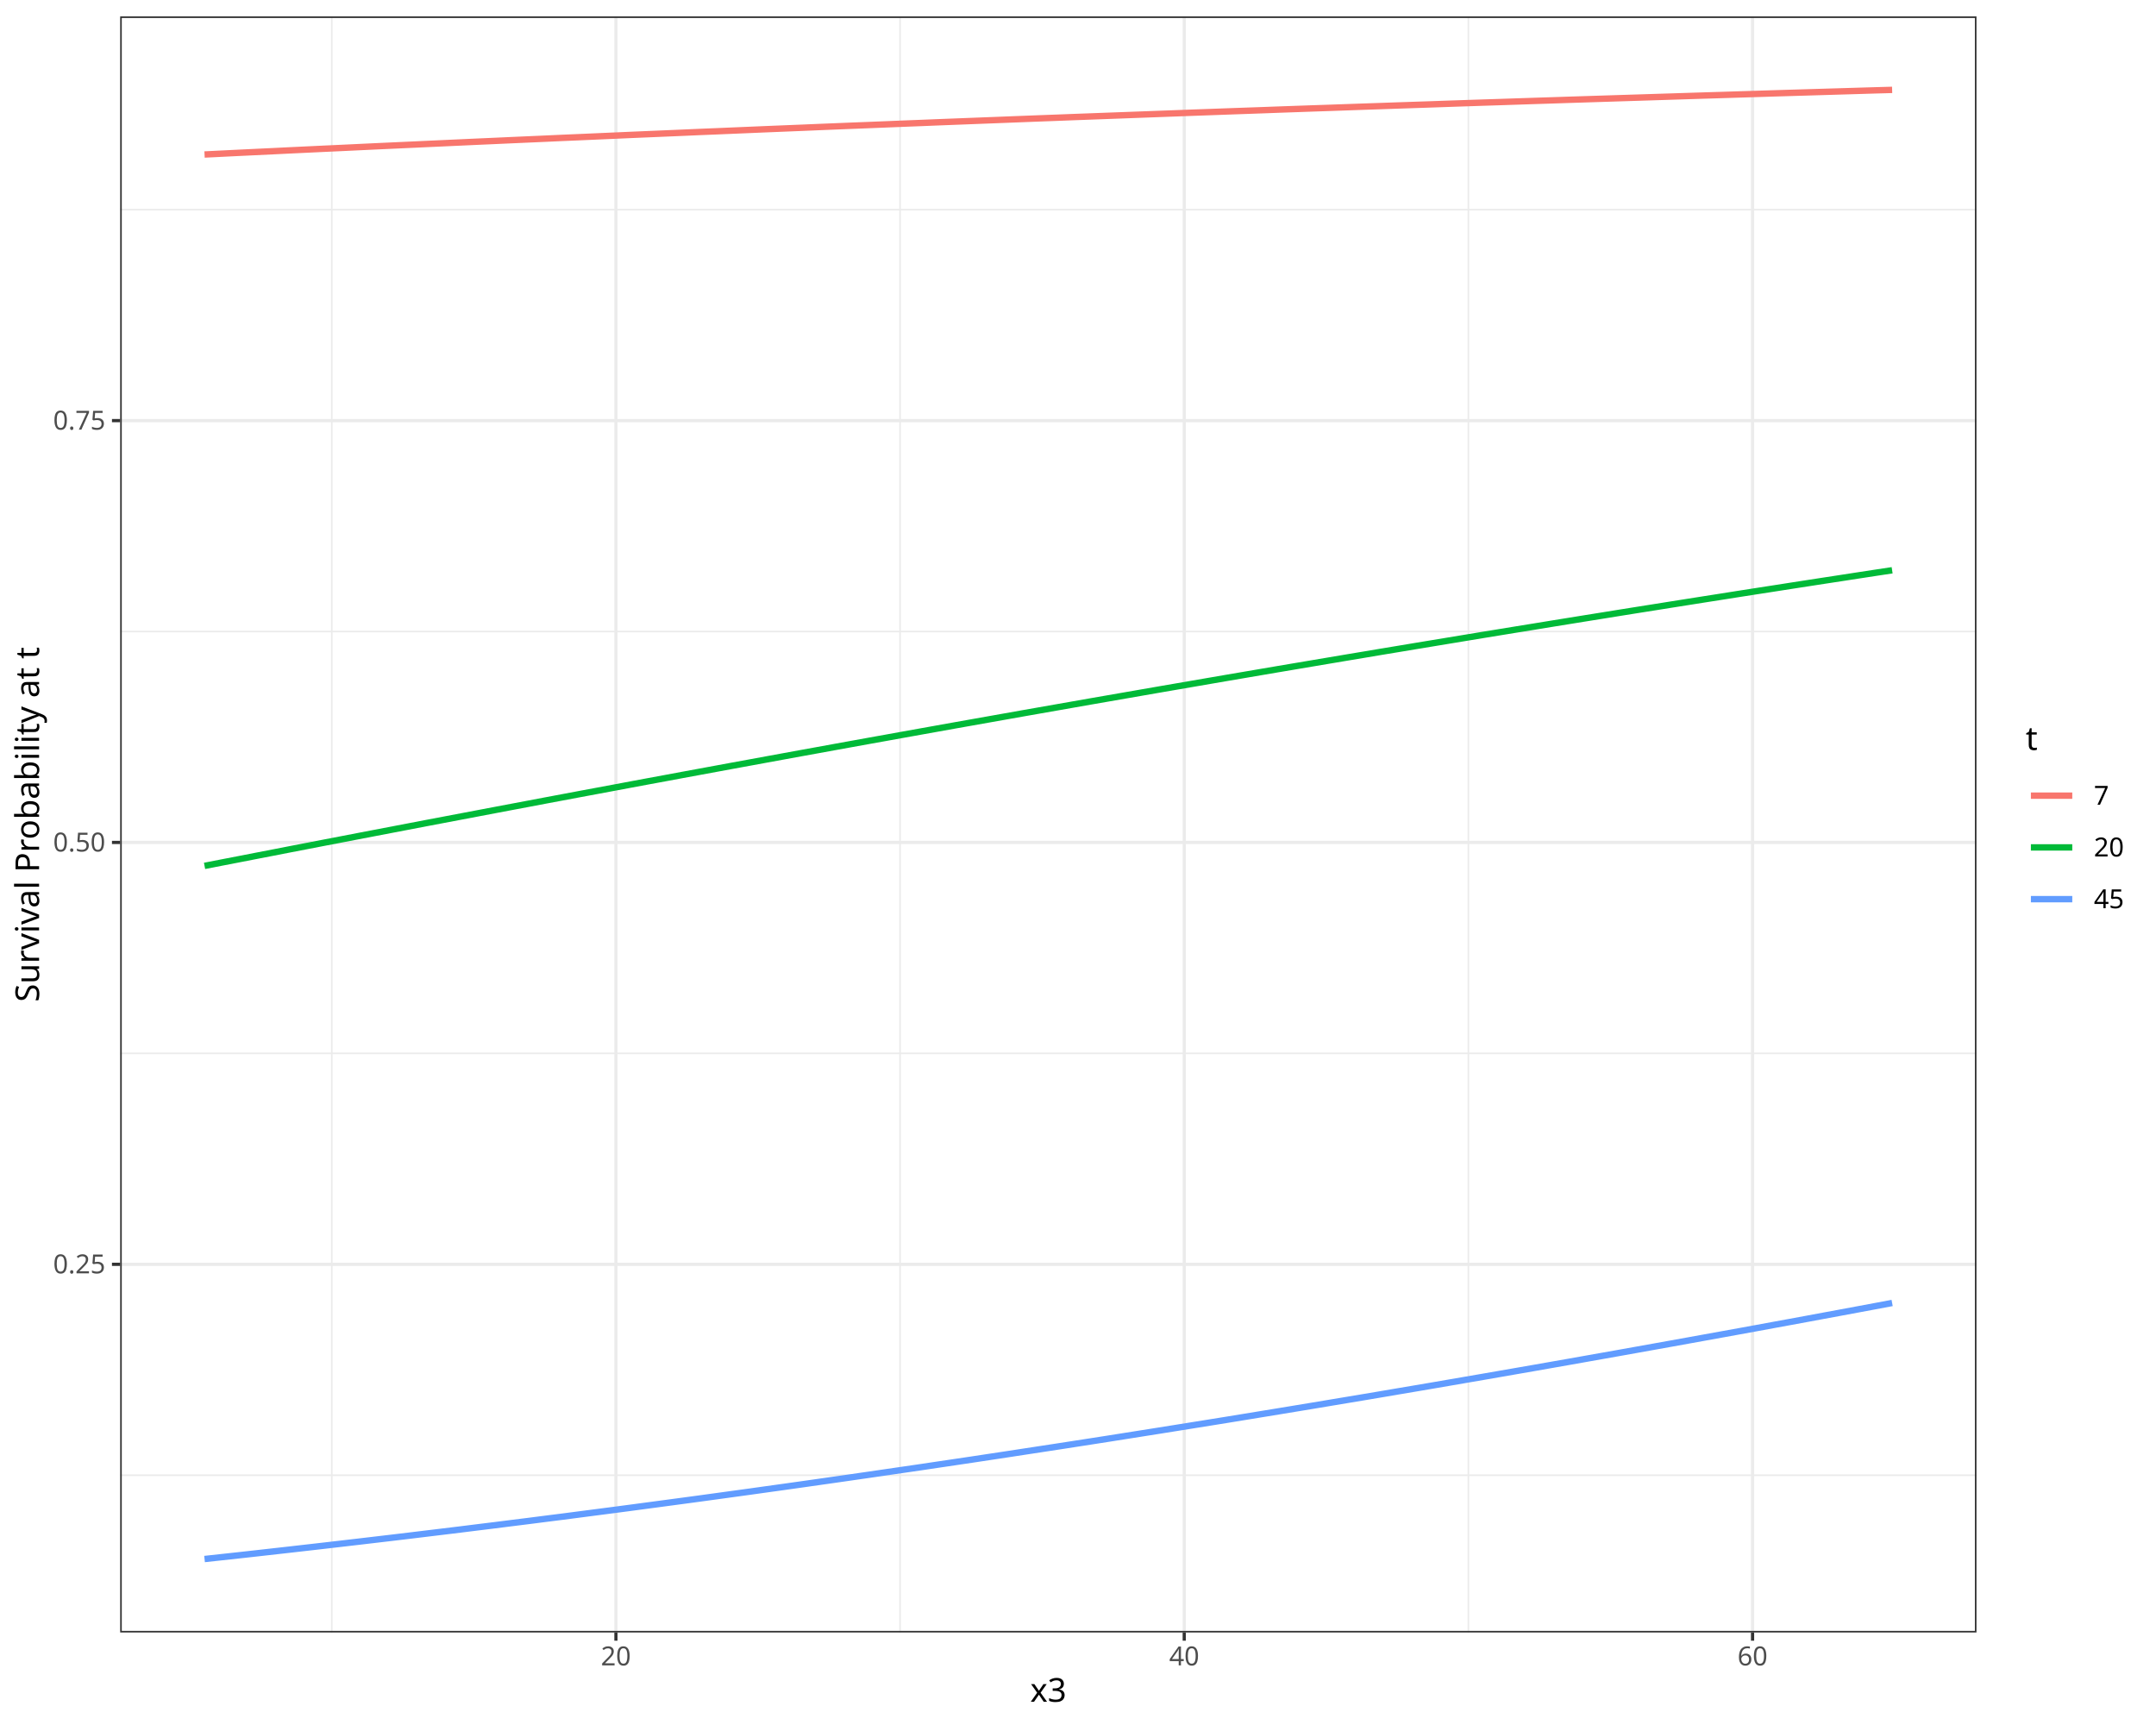
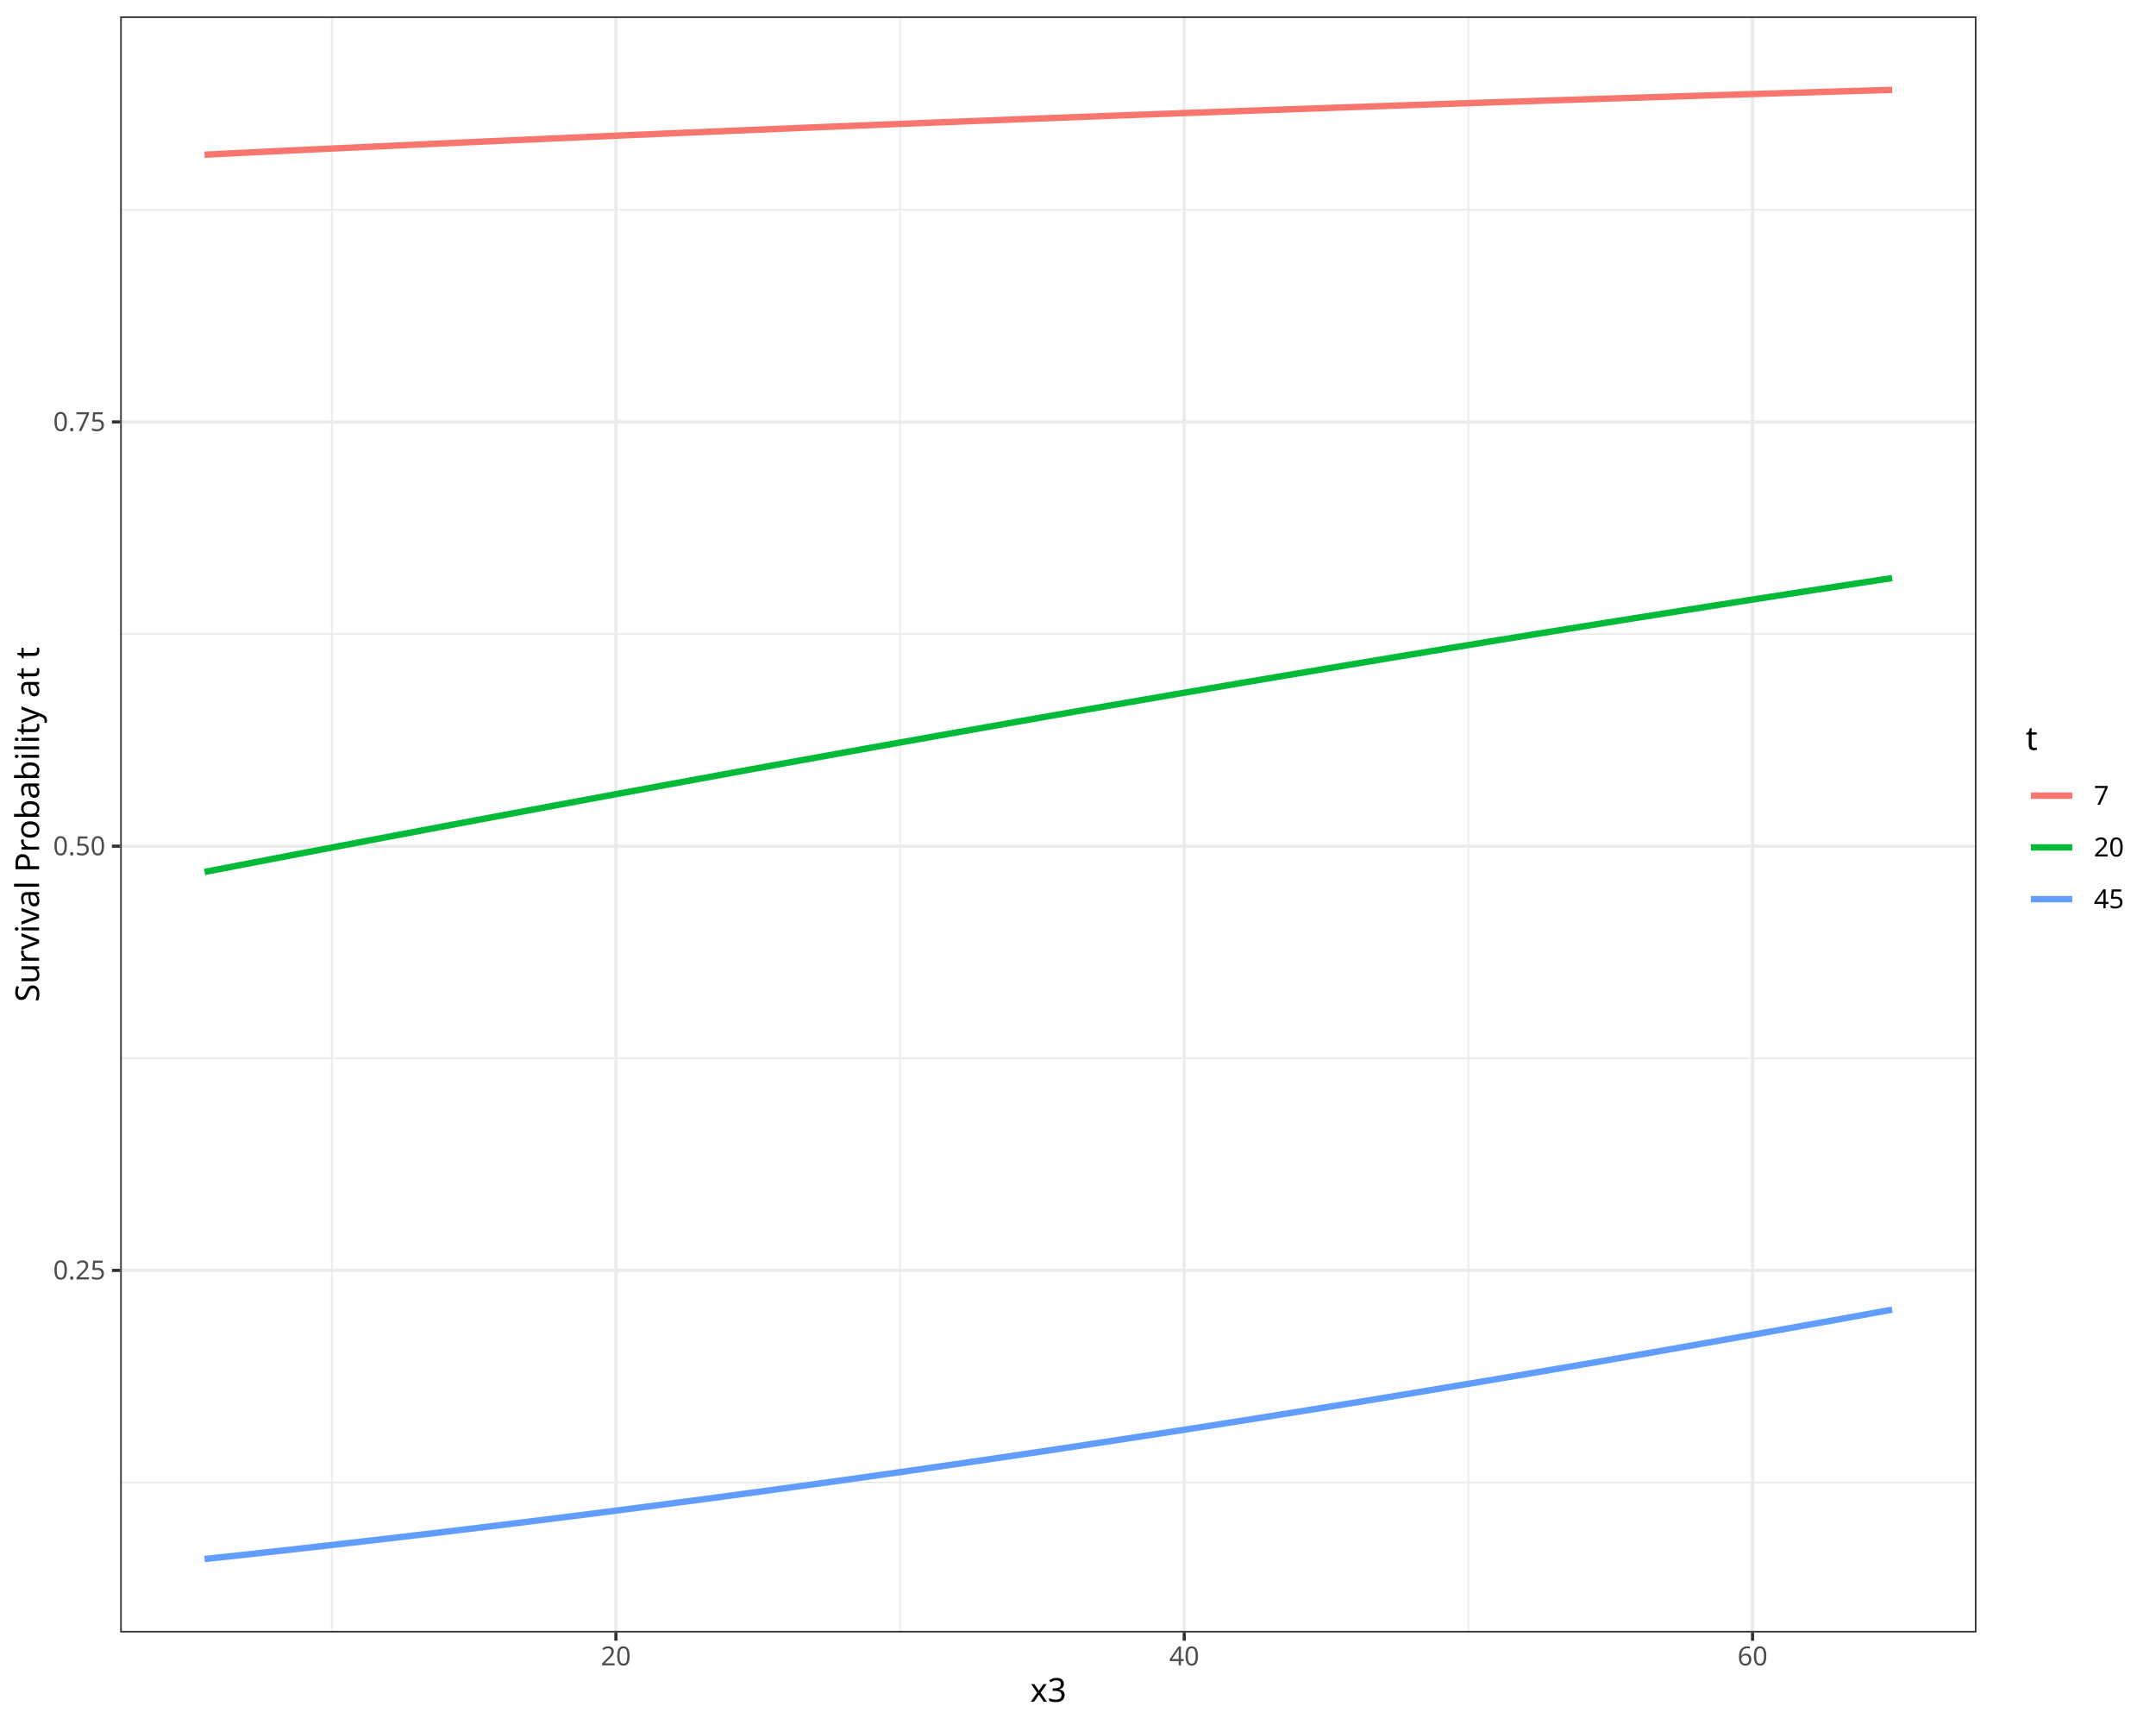
<svg xmlns="http://www.w3.org/2000/svg" class="svglite" data-engine-version="2.0" width="720.00pt" height="576.00pt" viewBox="0 0 720.00 576.00">
  <defs>
    <style type="text/css">
    .svglite line, .svglite polyline, .svglite polygon, .svglite path, .svglite rect, .svglite circle {
      fill: none;
      stroke: #000000;
      stroke-linecap: round;
      stroke-linejoin: round;
      stroke-miterlimit: 10.00;
    }
  </style>
  </defs>
  <rect width="100%" height="100%" style="stroke: none; fill: #FFFFFF;" />
  <defs>
    <clipPath id="cpMC4wMHw3MjAuMDB8MC4wMHw1NzYuMDA=">
      <rect x="0.00" y="0.00" width="720.00" height="576.00" />
    </clipPath>
  </defs>
  <g clip-path="url(#cpMC4wMHw3MjAuMDB8MC4wMHw1NzYuMDA=)">
    <rect x="0.00" y="0.00" width="720.00" height="576.00" style="stroke-width: 1.07; stroke: #FFFFFF; fill: #FFFFFF;" />
  </g>
  <defs>
    <clipPath id="cpNDAuMTN8NjYwLjA1fDUuNDh8NTQ1LjEx">
      <rect x="40.13" y="5.48" width="619.92" height="539.63" />
    </clipPath>
  </defs>
  <g clip-path="url(#cpNDAuMTN8NjYwLjA1fDUuNDh8NTQ1LjEx)">
    <rect x="40.13" y="5.48" width="619.92" height="539.63" style="stroke-width: 1.07; stroke: none; fill: #FFFFFF;" />
-     <polyline points="40.13,492.60 660.05,492.60 " style="stroke-width: 0.53; stroke: #EBEBEB; stroke-linecap: butt;" />
-     <polyline points="40.13,351.73 660.05,351.73 " style="stroke-width: 0.53; stroke: #EBEBEB; stroke-linecap: butt;" />
-     <polyline points="40.13,210.87 660.05,210.87 " style="stroke-width: 0.53; stroke: #EBEBEB; stroke-linecap: butt;" />
-     <polyline points="40.13,70.00 660.05,70.00 " style="stroke-width: 0.53; stroke: #EBEBEB; stroke-linecap: butt;" />
+     <polyline points="40.13,495.02 660.05,495.02 " style="stroke-width: 0.53; stroke: #EBEBEB; stroke-linecap: butt;" />
+     <polyline points="40.13,353.37 660.05,353.37 " style="stroke-width: 0.53; stroke: #EBEBEB; stroke-linecap: butt;" />
+     <polyline points="40.13,211.72 660.05,211.72 " style="stroke-width: 0.53; stroke: #EBEBEB; stroke-linecap: butt;" />
+     <polyline points="40.13,70.06 660.05,70.06 " style="stroke-width: 0.53; stroke: #EBEBEB; stroke-linecap: butt;" />
    <polyline points="110.80,545.11 110.80,5.48 " style="stroke-width: 0.53; stroke: #EBEBEB; stroke-linecap: butt;" />
    <polyline points="300.58,545.11 300.58,5.48 " style="stroke-width: 0.53; stroke: #EBEBEB; stroke-linecap: butt;" />
    <polyline points="490.37,545.11 490.37,5.48 " style="stroke-width: 0.53; stroke: #EBEBEB; stroke-linecap: butt;" />
-     <polyline points="40.13,422.17 660.05,422.17 " style="stroke-width: 1.07; stroke: #EBEBEB; stroke-linecap: butt;" />
-     <polyline points="40.13,281.30 660.05,281.30 " style="stroke-width: 1.07; stroke: #EBEBEB; stroke-linecap: butt;" />
-     <polyline points="40.13,140.44 660.05,140.44 " style="stroke-width: 1.07; stroke: #EBEBEB; stroke-linecap: butt;" />
+     <polyline points="40.13,424.20 660.05,424.20 " style="stroke-width: 1.07; stroke: #EBEBEB; stroke-linecap: butt;" />
+     <polyline points="40.13,282.54 660.05,282.54 " style="stroke-width: 1.07; stroke: #EBEBEB; stroke-linecap: butt;" />
+     <polyline points="40.13,140.89 660.05,140.89 " style="stroke-width: 1.07; stroke: #EBEBEB; stroke-linecap: butt;" />
    <polyline points="205.69,545.11 205.69,5.48 " style="stroke-width: 1.07; stroke: #EBEBEB; stroke-linecap: butt;" />
    <polyline points="395.48,545.11 395.48,5.48 " style="stroke-width: 1.07; stroke: #EBEBEB; stroke-linecap: butt;" />
    <polyline points="585.27,545.11 585.27,5.48 " style="stroke-width: 1.07; stroke: #EBEBEB; stroke-linecap: butt;" />
-     <polyline points="68.31,51.59 74.00,51.31 79.70,51.03 85.39,50.76 91.08,50.49 96.77,50.21 102.47,49.94 108.16,49.67 113.85,49.41 119.54,49.14 125.24,48.87 130.93,48.61 136.62,48.35 142.31,48.09 148.01,47.83 153.70,47.57 159.39,47.31 165.08,47.06 170.78,46.80 176.47,46.55 182.16,46.30 187.86,46.04 193.55,45.80 199.24,45.55 204.93,45.30 210.63,45.05 216.32,44.81 222.01,44.57 227.70,44.33 233.40,44.08 239.09,43.85 244.78,43.61 250.47,43.37 256.17,43.13 261.86,42.90 267.55,42.67 273.24,42.43 278.94,42.20 284.63,41.97 290.32,41.75 296.01,41.52 301.71,41.29 307.40,41.07 313.09,40.84 318.78,40.62 324.48,40.40 330.17,40.18 335.86,39.96 341.55,39.74 347.25,39.52 352.94,39.31 358.63,39.09 364.32,38.88 370.02,38.67 375.71,38.46 381.40,38.25 387.10,38.04 392.79,37.83 398.48,37.62 404.17,37.42 409.87,37.21 415.56,37.01 421.25,36.81 426.94,36.60 432.64,36.40 438.33,36.20 444.02,36.01 449.71,35.81 455.41,35.61 461.10,35.42 466.79,35.22 472.48,35.03 478.18,34.84 483.87,34.64 489.56,34.45 495.25,34.26 500.95,34.08 506.64,33.89 512.33,33.70 518.02,33.52 523.72,33.33 529.41,33.15 535.10,32.97 540.79,32.79 546.49,32.61 552.18,32.43 557.87,32.25 563.57,32.07 569.26,31.89 574.95,31.72 580.64,31.54 586.34,31.37 592.03,31.19 597.72,31.02 603.41,30.85 609.11,30.68 614.80,30.51 620.49,30.34 626.18,30.17 631.88,30.01 " style="stroke-width: 2.13; stroke: #F8766D; stroke-linecap: butt;" />
-     <polyline points="68.31,289.13 74.00,288.02 79.70,286.92 85.39,285.81 91.08,284.71 96.77,283.60 102.47,282.50 108.16,281.40 113.85,280.31 119.54,279.21 125.24,278.12 130.93,277.03 136.62,275.94 142.31,274.85 148.01,273.77 153.70,272.69 159.39,271.61 165.08,270.53 170.78,269.45 176.47,268.38 182.16,267.30 187.86,266.23 193.55,265.16 199.24,264.10 204.93,263.04 210.63,261.97 216.32,260.91 222.01,259.86 227.70,258.80 233.40,257.75 239.09,256.70 244.78,255.65 250.47,254.61 256.17,253.56 261.86,252.52 267.55,251.48 273.24,250.45 278.94,249.41 284.63,248.38 290.32,247.35 296.01,246.33 301.71,245.30 307.40,244.28 313.09,243.26 318.78,242.24 324.48,241.23 330.17,240.22 335.86,239.21 341.55,238.20 347.25,237.20 352.94,236.20 358.63,235.20 364.32,234.20 370.02,233.21 375.71,232.22 381.40,231.23 387.10,230.24 392.79,229.26 398.48,228.28 404.17,227.30 409.87,226.32 415.56,225.35 421.25,224.38 426.94,223.41 432.64,222.45 438.33,221.49 444.02,220.53 449.71,219.57 455.41,218.62 461.10,217.66 466.79,216.72 472.48,215.77 478.18,214.83 483.87,213.89 489.56,212.95 495.25,212.01 500.95,211.08 506.64,210.15 512.33,209.23 518.02,208.30 523.72,207.38 529.41,206.46 535.10,205.55 540.79,204.63 546.49,203.72 552.18,202.82 557.87,201.91 563.57,201.01 569.26,200.11 574.95,199.22 580.64,198.32 586.34,197.43 592.03,196.55 597.72,195.66 603.41,194.78 609.11,193.90 614.80,193.03 620.49,192.15 626.18,191.28 631.88,190.42 " style="stroke-width: 2.13; stroke: #00BA38; stroke-linecap: butt;" />
-     <polyline points="68.31,520.58 74.00,519.96 79.70,519.34 85.39,518.71 91.08,518.07 96.77,517.43 102.47,516.78 108.16,516.13 113.85,515.47 119.54,514.81 125.24,514.14 130.93,513.47 136.62,512.79 142.31,512.10 148.01,511.41 153.70,510.72 159.39,510.01 165.08,509.31 170.78,508.59 176.47,507.88 182.16,507.15 187.86,506.43 193.55,505.69 199.24,504.95 204.93,504.21 210.63,503.46 216.32,502.70 222.01,501.94 227.70,501.18 233.40,500.41 239.09,499.63 244.78,498.85 250.47,498.07 256.17,497.27 261.86,496.48 267.55,495.68 273.24,494.87 278.94,494.06 284.63,493.24 290.32,492.42 296.01,491.59 301.71,490.76 307.40,489.93 313.09,489.08 318.78,488.24 324.48,487.39 330.17,486.53 335.86,485.67 341.55,484.80 347.25,483.93 352.94,483.06 358.63,482.18 364.32,481.30 370.02,480.41 375.71,479.51 381.40,478.61 387.10,477.71 392.79,476.80 398.48,475.89 404.17,474.98 409.87,474.06 415.56,473.13 421.25,472.20 426.94,471.27 432.64,470.33 438.33,469.39 444.02,468.44 449.71,467.49 455.41,466.54 461.10,465.58 466.79,464.61 472.48,463.65 478.18,462.68 483.87,461.70 489.56,460.72 495.25,459.74 500.95,458.75 506.64,457.76 512.33,456.77 518.02,455.77 523.72,454.77 529.41,453.76 535.10,452.75 540.79,451.74 546.49,450.72 552.18,449.70 557.87,448.68 563.57,447.65 569.26,446.62 574.95,445.59 580.64,444.56 586.34,443.52 592.03,442.47 597.72,441.43 603.41,440.38 609.11,439.32 614.80,438.27 620.49,437.21 626.18,436.15 631.88,435.08 " style="stroke-width: 2.13; stroke: #619CFF; stroke-linecap: butt;" />
+     <polyline points="68.31,51.65 74.00,51.37 79.70,51.09 85.39,50.82 91.08,50.54 96.77,50.27 102.47,50.00 108.16,49.73 113.85,49.46 119.54,49.20 125.24,48.93 130.93,48.67 136.62,48.40 142.31,48.14 148.01,47.88 153.70,47.62 159.39,47.37 165.08,47.11 170.78,46.85 176.47,46.60 182.16,46.35 187.86,46.10 193.55,45.85 199.24,45.60 204.93,45.35 210.63,45.10 216.32,44.86 222.01,44.62 227.70,44.37 233.40,44.13 239.09,43.89 244.78,43.65 250.47,43.42 256.17,43.18 261.86,42.95 267.55,42.71 273.24,42.48 278.94,42.25 284.63,42.02 290.32,41.79 296.01,41.56 301.71,41.33 307.40,41.11 313.09,40.88 318.78,40.66 324.48,40.44 330.17,40.22 335.86,40.00 341.55,39.78 347.25,39.56 352.94,39.35 358.63,39.13 364.32,38.92 370.02,38.70 375.71,38.49 381.40,38.28 387.10,38.07 392.79,37.86 398.48,37.65 404.17,37.45 409.87,37.24 415.56,37.04 421.25,36.83 426.94,36.63 432.64,36.43 438.33,36.23 444.02,36.03 449.71,35.83 455.41,35.64 461.10,35.44 466.79,35.24 472.48,35.05 478.18,34.86 483.87,34.66 489.56,34.47 495.25,34.28 500.95,34.09 506.64,33.91 512.33,33.72 518.02,33.53 523.72,33.35 529.41,33.16 535.10,32.98 540.79,32.80 546.49,32.62 552.18,32.44 557.87,32.26 563.57,32.08 569.26,31.90 574.95,31.72 580.64,31.55 586.34,31.37 592.03,31.20 597.72,31.03 603.41,30.86 609.11,30.68 614.80,30.51 620.49,30.34 626.18,30.18 631.88,30.01 " style="stroke-width: 2.13; stroke: #F8766D; stroke-linecap: butt;" />
+     <polyline points="68.31,291.15 74.00,290.06 79.70,288.96 85.39,287.87 91.08,286.78 96.77,285.69 102.47,284.60 108.16,283.51 113.85,282.43 119.54,281.34 125.24,280.26 130.93,279.18 136.62,278.11 142.31,277.03 148.01,275.96 153.70,274.88 159.39,273.81 165.08,272.75 170.78,271.68 176.47,270.61 182.16,269.55 187.86,268.49 193.55,267.43 199.24,266.38 204.93,265.32 210.63,264.27 216.32,263.22 222.01,262.17 227.70,261.13 233.40,260.08 239.09,259.04 244.78,258.00 250.47,256.96 256.17,255.93 261.86,254.90 267.55,253.86 273.24,252.84 278.94,251.81 284.63,250.79 290.32,249.76 296.01,248.74 301.71,247.73 307.40,246.71 313.09,245.70 318.78,244.69 324.48,243.68 330.17,242.68 335.86,241.67 341.55,240.67 347.25,239.67 352.94,238.68 358.63,237.68 364.32,236.69 370.02,235.70 375.71,234.72 381.40,233.73 387.10,232.75 392.79,231.77 398.48,230.80 404.17,229.82 409.87,228.85 415.56,227.88 421.25,226.92 426.94,225.95 432.64,224.99 438.33,224.04 444.02,223.08 449.71,222.13 455.41,221.18 461.10,220.23 466.79,219.28 472.48,218.34 478.18,217.40 483.87,216.46 489.56,215.53 495.25,214.59 500.95,213.66 506.64,212.74 512.33,211.81 518.02,210.89 523.72,209.97 529.41,209.05 535.10,208.14 540.79,207.23 546.49,206.32 552.18,205.42 557.87,204.51 563.57,203.61 569.26,202.72 574.95,201.82 580.64,200.93 586.34,200.04 592.03,199.15 597.72,198.27 603.41,197.39 609.11,196.51 614.80,195.63 620.49,194.76 626.18,193.89 631.88,193.02 " style="stroke-width: 2.13; stroke: #00BA38; stroke-linecap: butt;" />
+     <polyline points="68.31,520.58 74.00,519.97 79.70,519.36 85.39,518.74 91.08,518.11 96.77,517.48 102.47,516.84 108.16,516.20 113.85,515.55 119.54,514.90 125.24,514.24 130.93,513.58 136.62,512.91 142.31,512.24 148.01,511.57 153.70,510.88 159.39,510.20 165.08,509.50 170.78,508.81 176.47,508.10 182.16,507.40 187.86,506.68 193.55,505.97 199.24,505.24 204.93,504.52 210.63,503.78 216.32,503.05 222.01,502.30 227.70,501.56 233.40,500.81 239.09,500.05 244.78,499.29 250.47,498.52 256.17,497.75 261.86,496.97 267.55,496.19 273.24,495.41 278.94,494.62 284.63,493.82 290.32,493.02 296.01,492.21 301.71,491.41 307.40,490.59 313.09,489.77 318.78,488.95 324.48,488.12 330.17,487.29 335.86,486.45 341.55,485.61 347.25,484.76 352.94,483.91 358.63,483.06 364.32,482.20 370.02,481.33 375.71,480.46 381.40,479.59 387.10,478.71 392.79,477.83 398.48,476.95 404.17,476.06 409.87,475.16 415.56,474.26 421.25,473.36 426.94,472.45 432.64,471.54 438.33,470.63 444.02,469.71 449.71,468.79 455.41,467.86 461.10,466.93 466.79,465.99 472.48,465.05 478.18,464.11 483.87,463.16 489.56,462.21 495.25,461.26 500.95,460.30 506.64,459.34 512.33,458.37 518.02,457.40 523.72,456.43 529.41,455.46 535.10,454.48 540.79,453.49 546.49,452.51 552.18,451.52 557.87,450.52 563.57,449.52 569.26,448.52 574.95,447.52 580.64,446.51 586.34,445.50 592.03,444.49 597.72,443.47 603.41,442.45 609.11,441.43 614.80,440.41 620.49,439.38 626.18,438.34 631.88,437.31 " style="stroke-width: 2.13; stroke: #619CFF; stroke-linecap: butt;" />
    <rect x="40.13" y="5.48" width="619.92" height="539.63" style="stroke-width: 1.07; stroke: #333333;" />
  </g>
  <g clip-path="url(#cpMC4wMHw3MjAuMDB8MC4wMHw1NzYuMDA=)">
-     <text x="35.20" y="425.19" text-anchor="end" style="font-size: 8.80px; fill: #4D4D4D; font-family: sans;" textLength="17.13px" lengthAdjust="spacingAndGlyphs">0.25</text>
-     <text x="35.20" y="284.33" text-anchor="end" style="font-size: 8.80px; fill: #4D4D4D; font-family: sans;" textLength="17.13px" lengthAdjust="spacingAndGlyphs">0.50</text>
-     <text x="35.20" y="143.46" text-anchor="end" style="font-size: 8.80px; fill: #4D4D4D; font-family: sans;" textLength="17.13px" lengthAdjust="spacingAndGlyphs">0.75</text>
-     <polyline points="37.39,422.17 40.13,422.17 " style="stroke-width: 1.07; stroke: #333333; stroke-linecap: butt;" />
-     <polyline points="37.39,281.30 40.13,281.30 " style="stroke-width: 1.07; stroke: #333333; stroke-linecap: butt;" />
-     <polyline points="37.39,140.44 40.13,140.44 " style="stroke-width: 1.07; stroke: #333333; stroke-linecap: butt;" />
+     <text x="35.20" y="427.22" text-anchor="end" style="font-size: 8.80px; fill: #4D4D4D; font-family: sans;" textLength="17.13px" lengthAdjust="spacingAndGlyphs">0.25</text>
+     <text x="35.20" y="285.57" text-anchor="end" style="font-size: 8.80px; fill: #4D4D4D; font-family: sans;" textLength="17.13px" lengthAdjust="spacingAndGlyphs">0.50</text>
+     <text x="35.20" y="143.92" text-anchor="end" style="font-size: 8.80px; fill: #4D4D4D; font-family: sans;" textLength="17.13px" lengthAdjust="spacingAndGlyphs">0.75</text>
+     <polyline points="37.39,424.20 40.13,424.20 " style="stroke-width: 1.07; stroke: #333333; stroke-linecap: butt;" />
+     <polyline points="37.39,282.54 40.13,282.54 " style="stroke-width: 1.07; stroke: #333333; stroke-linecap: butt;" />
+     <polyline points="37.39,140.89 40.13,140.89 " style="stroke-width: 1.07; stroke: #333333; stroke-linecap: butt;" />
    <polyline points="205.69,547.85 205.69,545.11 " style="stroke-width: 1.07; stroke: #333333; stroke-linecap: butt;" />
    <polyline points="395.48,547.85 395.48,545.11 " style="stroke-width: 1.07; stroke: #333333; stroke-linecap: butt;" />
    <polyline points="585.27,547.85 585.27,545.11 " style="stroke-width: 1.07; stroke: #333333; stroke-linecap: butt;" />
    <text x="205.69" y="556.10" text-anchor="middle" style="font-size: 8.80px; fill: #4D4D4D; font-family: sans;" textLength="9.79px" lengthAdjust="spacingAndGlyphs">20</text>
    <text x="395.48" y="556.10" text-anchor="middle" style="font-size: 8.80px; fill: #4D4D4D; font-family: sans;" textLength="9.79px" lengthAdjust="spacingAndGlyphs">40</text>
    <text x="585.27" y="556.10" text-anchor="middle" style="font-size: 8.80px; fill: #4D4D4D; font-family: sans;" textLength="9.79px" lengthAdjust="spacingAndGlyphs">60</text>
    <text x="350.09" y="568.24" text-anchor="middle" style="font-size: 11.00px; font-family: sans;" textLength="11.62px" lengthAdjust="spacingAndGlyphs">x3</text>
    <text transform="translate(13.05,275.30) rotate(-90)" text-anchor="middle" style="font-size: 11.00px; font-family: sans;" textLength="111.89px" lengthAdjust="spacingAndGlyphs">Survival Probability at t</text>
    <rect x="671.01" y="236.23" width="43.51" height="78.13" style="stroke-width: 1.07; stroke: none; fill: #FFFFFF;" />
    <text x="676.49" y="250.42" style="font-size: 11.00px; font-family: sans;" textLength="3.06px" lengthAdjust="spacingAndGlyphs">t</text>
    <rect x="676.49" y="257.04" width="17.28" height="17.28" style="stroke-width: 1.07; stroke: none; fill: #FFFFFF;" />
    <line x1="678.22" y1="265.68" x2="692.04" y2="265.68" style="stroke-width: 2.13; stroke: #F8766D; stroke-linecap: butt;" />
    <rect x="676.49" y="274.32" width="17.28" height="17.28" style="stroke-width: 1.07; stroke: none; fill: #FFFFFF;" />
    <line x1="678.22" y1="282.96" x2="692.04" y2="282.96" style="stroke-width: 2.13; stroke: #00BA38; stroke-linecap: butt;" />
    <rect x="676.49" y="291.60" width="17.28" height="17.28" style="stroke-width: 1.07; stroke: none; fill: #FFFFFF;" />
    <line x1="678.22" y1="300.24" x2="692.04" y2="300.24" style="stroke-width: 2.13; stroke: #619CFF; stroke-linecap: butt;" />
    <text x="699.25" y="268.71" style="font-size: 8.80px; font-family: sans;" textLength="4.89px" lengthAdjust="spacingAndGlyphs">7</text>
    <text x="699.25" y="285.99" style="font-size: 8.80px; font-family: sans;" textLength="9.79px" lengthAdjust="spacingAndGlyphs">20</text>
    <text x="699.25" y="303.27" style="font-size: 8.80px; font-family: sans;" textLength="9.79px" lengthAdjust="spacingAndGlyphs">45</text>
  </g>
</svg>
